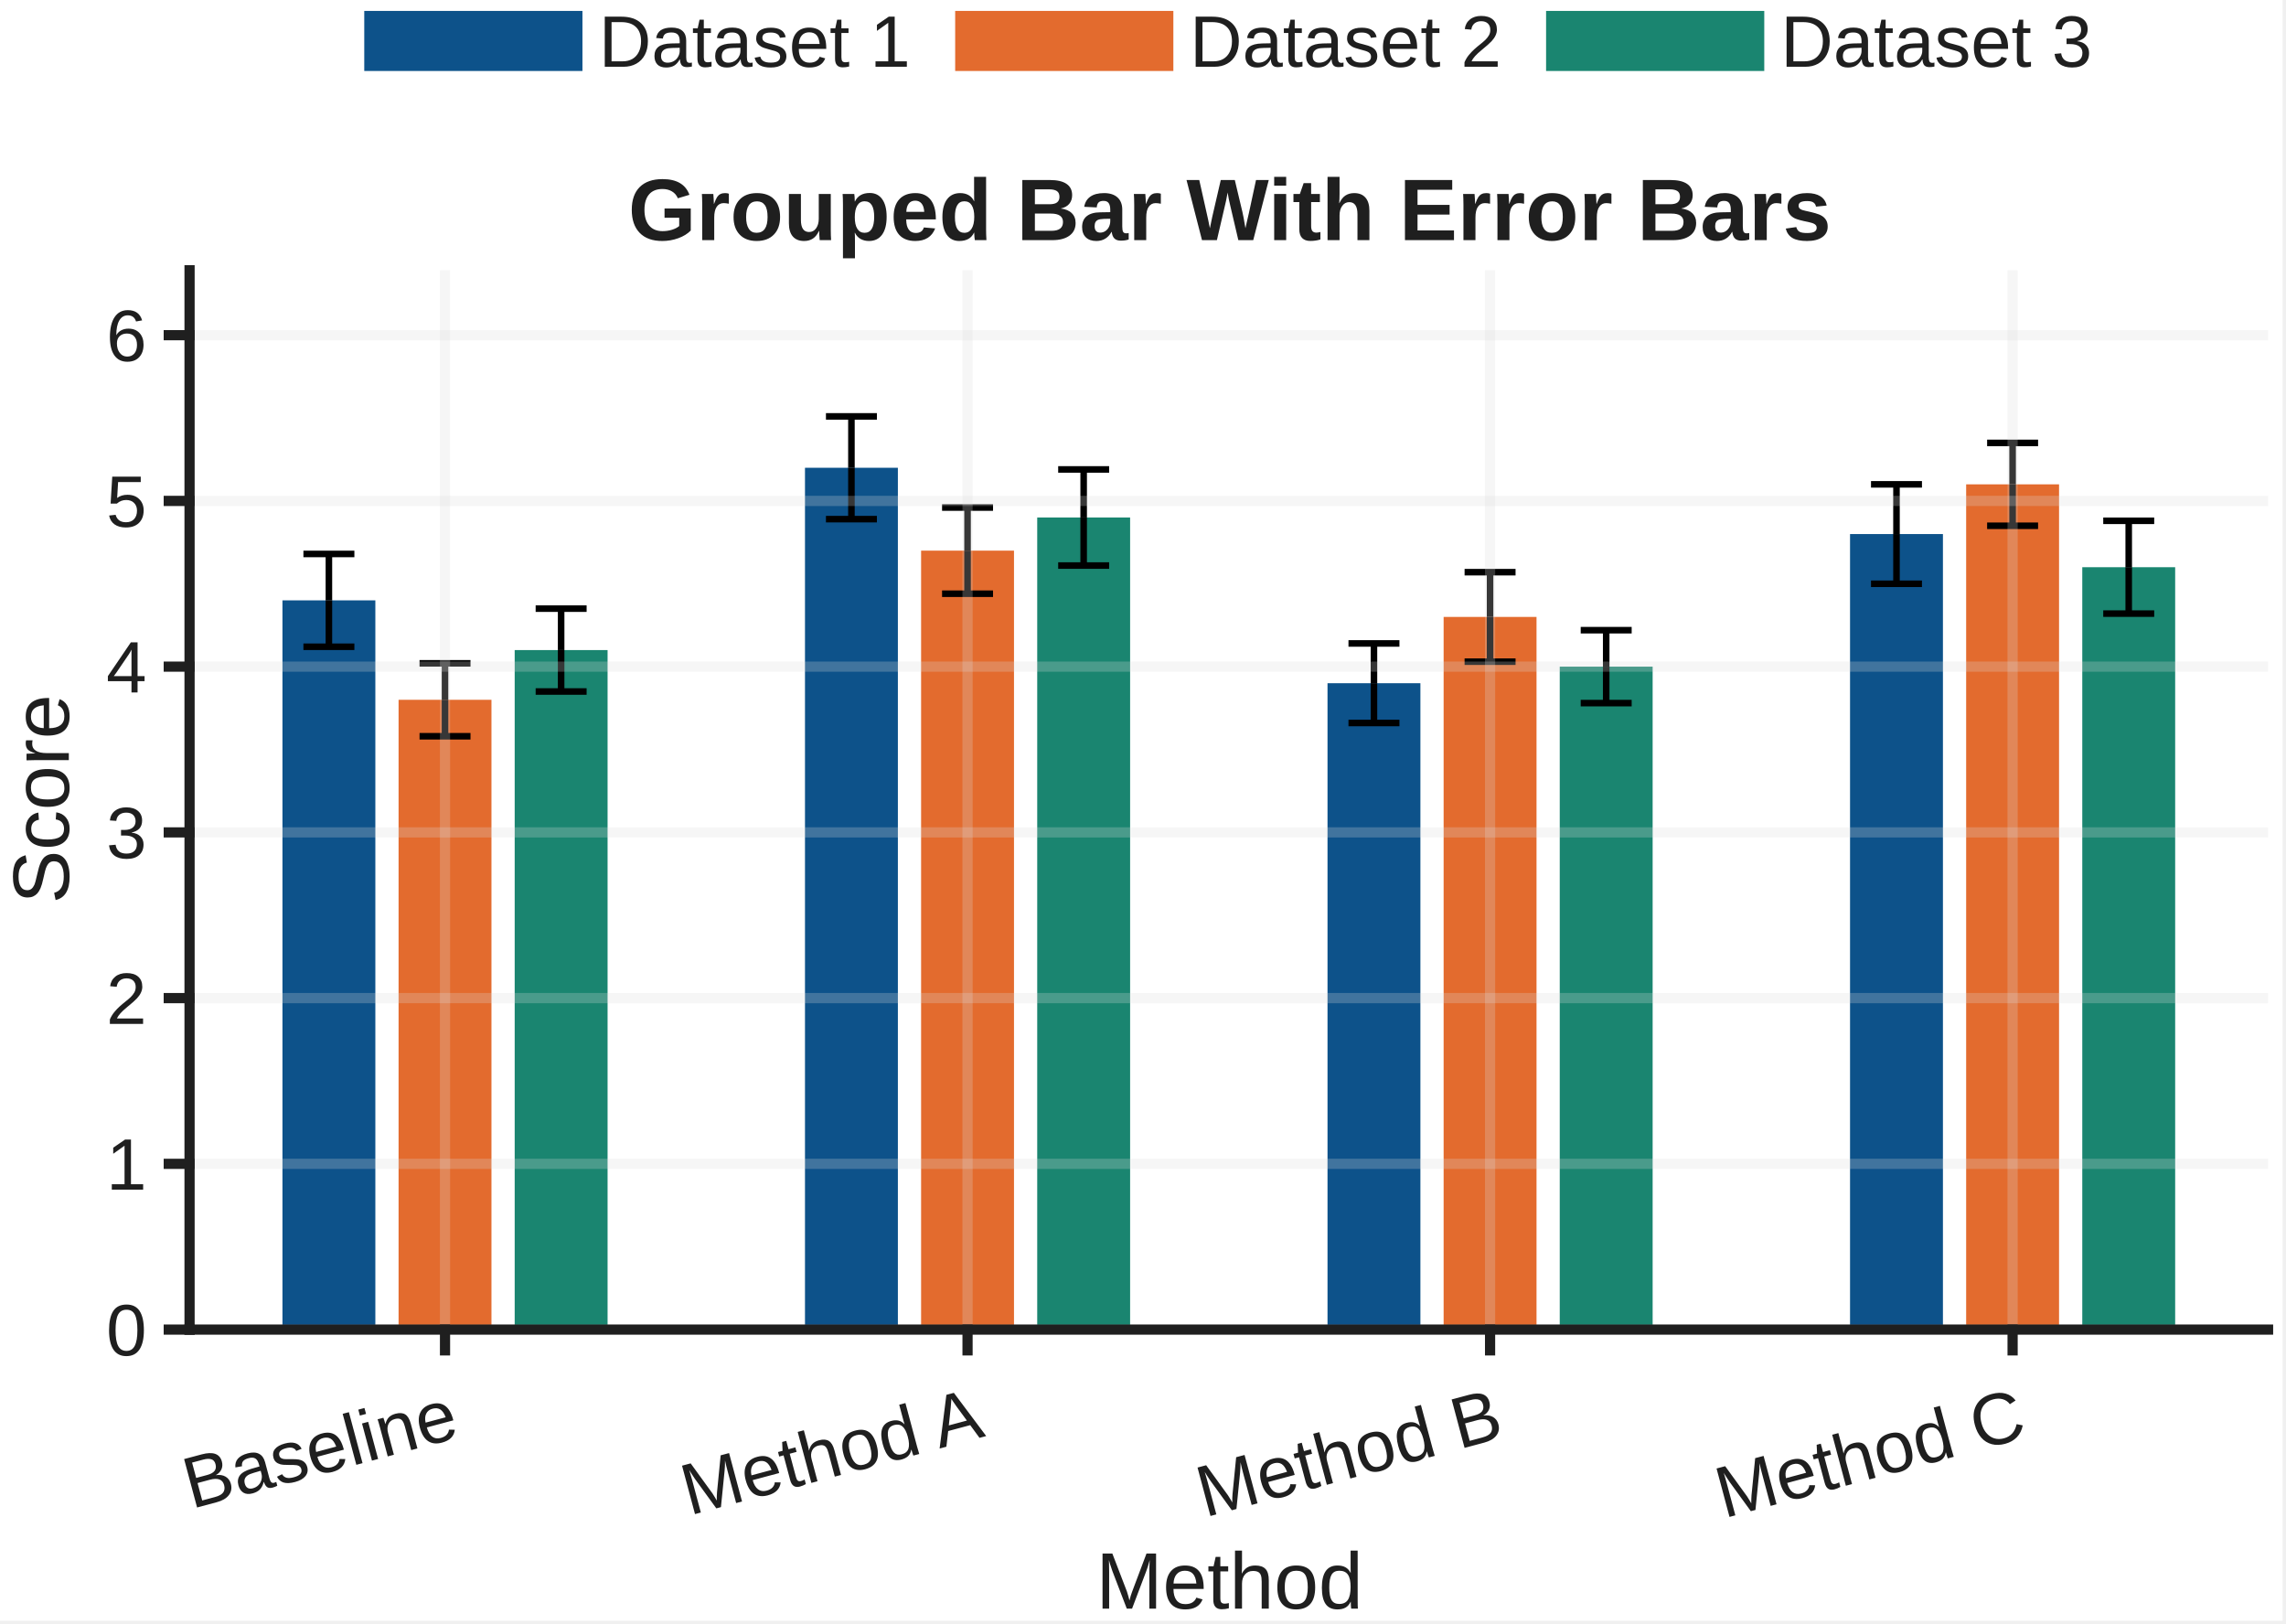
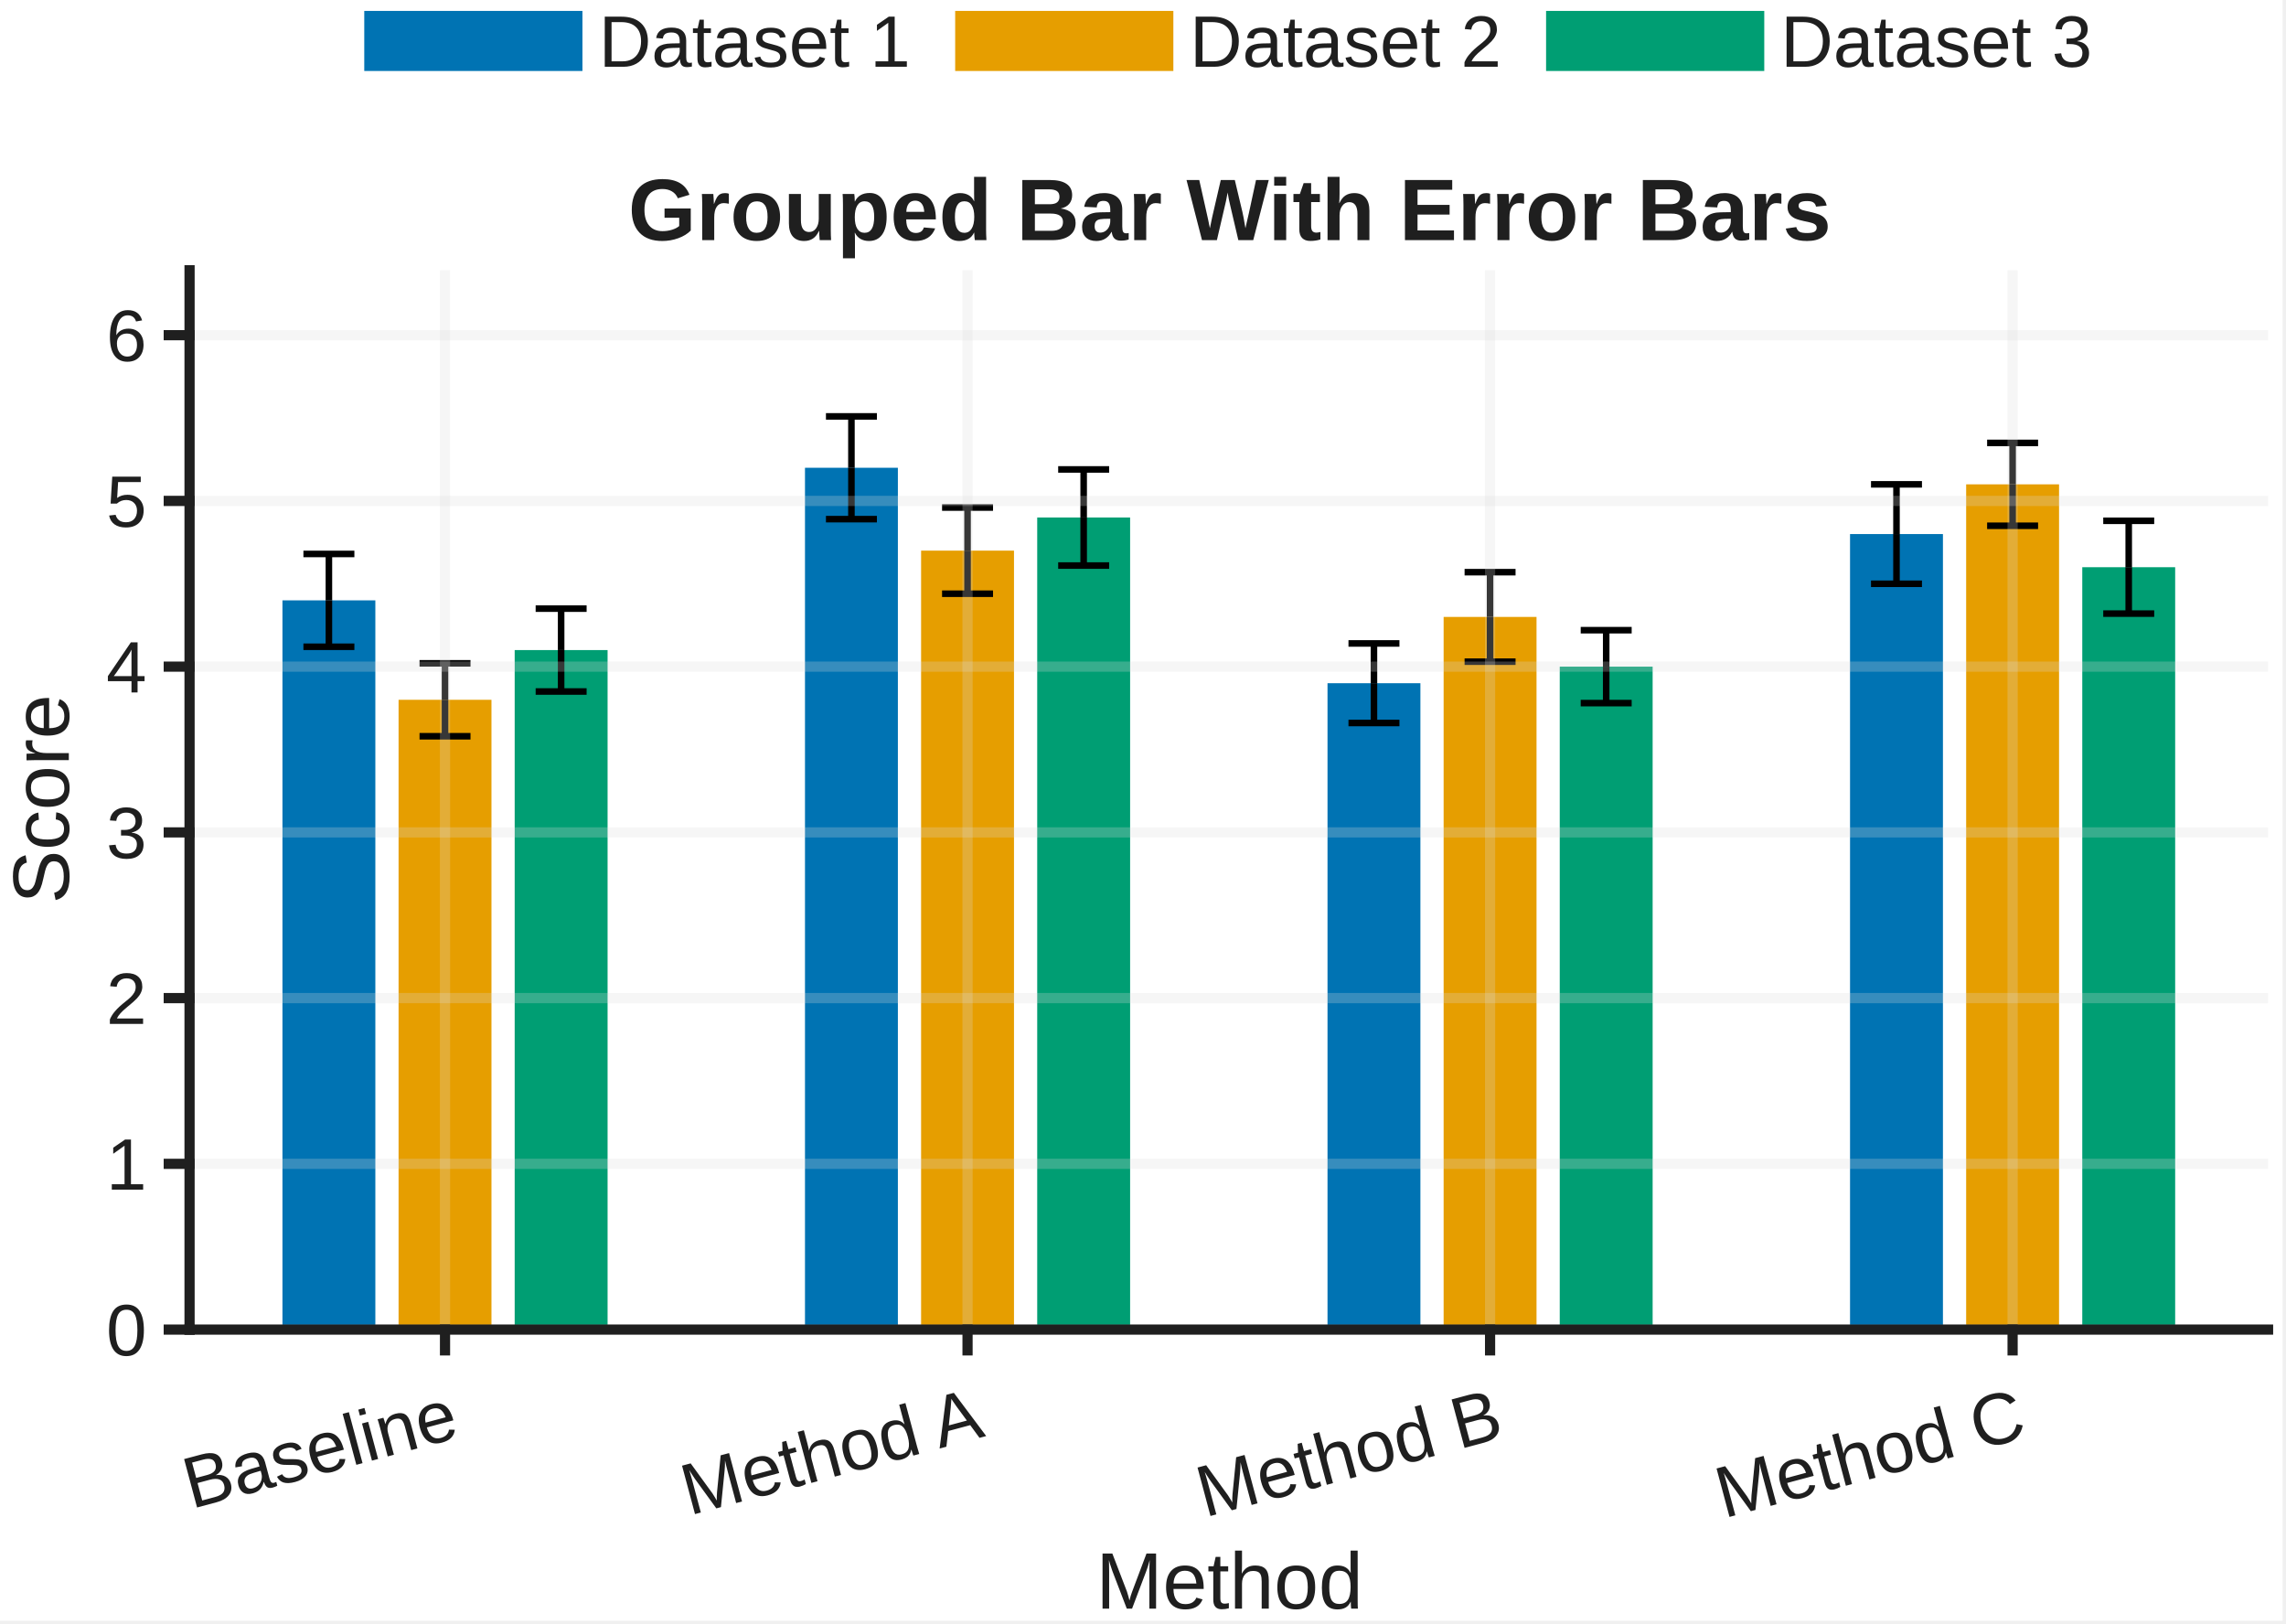
<svg xmlns="http://www.w3.org/2000/svg" width="110.772mm" height="78.669mm" viewBox="0 0 314 223" version="1.2" baseProfile="tiny">
  <defs>
</defs>
  <g fill="none" stroke="black" stroke-width="1" fill-rule="evenodd" stroke-linecap="square" stroke-linejoin="bevel">
    <g fill="#ffffff" fill-opacity="1" stroke="none" transform="matrix(0.5,0,0,0.5,-21.9632,-17.875)" font-family=".AppleSystemUIFont" font-size="13" font-weight="400" font-style="normal">
      <path vector-effect="none" fill-rule="evenodd" d="M42,34 L671,34 L671,481 L42,481 L42,34" />
    </g>
    <g fill="#ffffff" fill-opacity="1" stroke="none" transform="matrix(5e-05,0,0,5e-05,-21.9632,-17.875)" font-family=".AppleSystemUIFont" font-size="13" font-weight="400" font-style="normal">
      <path vector-effect="none" fill-rule="evenodd" d="M960000,1.1e+06 L960000,4.01e+06 L6.67e+06,4.01e+06 L6.67e+06,1.1e+06 L960000,1.1e+06" />
    </g>
    <g fill="#1f1f1f" fill-opacity="1" stroke="#1f1f1f" stroke-opacity="1" stroke-width="1" stroke-linecap="square" stroke-linejoin="bevel" transform="matrix(0.5,0,0,0.5,86.2868,33.125)" font-family="Arial" font-size="24" font-weight="700" font-style="normal">
      <text fill="#1f1f1f" fill-opacity="1" stroke="none" xml:space="preserve" x="0" y="-0.281" font-family="Arial" font-size="24" font-weight="700" font-style="normal">Grouped Bar With Error Bars</text>
    </g>
    <g fill="#1f1f1f" fill-opacity="1" stroke="#1f1f1f" stroke-opacity="1" stroke-width="1" stroke-linecap="butt" stroke-linejoin="round" transform="matrix(0.5,0,0,0.5,-21.9632,-17.875)" font-family="Arial" font-size="24" font-weight="700" font-style="normal">
      <polyline fill="none" vector-effect="none" points="96,401 667,401 " />
    </g>
-     <g fill="#0d528a" fill-opacity="1" stroke="none" transform="matrix(5e-05,0,0,5e-05,-21.9632,-17.875)" font-family="Arial" font-size="24" font-weight="700" font-style="normal">
+     <g fill="#0073b3" fill-opacity="1" stroke="none" transform="matrix(5e-05,0,0,5e-05,-21.9632,-17.875)" font-family="Arial" font-size="24" font-weight="700" font-style="normal">
      <path vector-effect="none" fill-rule="evenodd" d="M1.2152e+06,2.00675e+06 L1.2152e+06,4.01e+06 L1.47039e+06,4.01e+06 L1.47039e+06,2.00675e+06 L1.2152e+06,2.00675e+06" />
    </g>
-     <g fill="#0d528a" fill-opacity="1" stroke="none" transform="matrix(5e-05,0,0,5e-05,-21.9632,-17.875)" font-family="Arial" font-size="24" font-weight="700" font-style="normal">
+     <g fill="#0073b3" fill-opacity="1" stroke="none" transform="matrix(5e-05,0,0,5e-05,-21.9632,-17.875)" font-family="Arial" font-size="24" font-weight="700" font-style="normal">
      <path vector-effect="none" fill-rule="evenodd" d="M2.65067e+06,1.64252e+06 L2.65067e+06,4.01e+06 L2.90587e+06,4.01e+06 L2.90587e+06,1.64252e+06 L2.65067e+06,1.64252e+06" />
    </g>
-     <g fill="#0d528a" fill-opacity="1" stroke="none" transform="matrix(5e-05,0,0,5e-05,-21.9632,-17.875)" font-family="Arial" font-size="24" font-weight="700" font-style="normal">
+     <g fill="#0073b3" fill-opacity="1" stroke="none" transform="matrix(5e-05,0,0,5e-05,-21.9632,-17.875)" font-family="Arial" font-size="24" font-weight="700" font-style="normal">
      <path vector-effect="none" fill-rule="evenodd" d="M4.08615e+06,2.23439e+06 L4.08615e+06,4.01e+06 L4.34134e+06,4.01e+06 L4.34134e+06,2.23439e+06 L4.08615e+06,2.23439e+06" />
    </g>
-     <g fill="#0d528a" fill-opacity="1" stroke="none" transform="matrix(5e-05,0,0,5e-05,-21.9632,-17.875)" font-family="Arial" font-size="24" font-weight="700" font-style="normal">
+     <g fill="#0073b3" fill-opacity="1" stroke="none" transform="matrix(5e-05,0,0,5e-05,-21.9632,-17.875)" font-family="Arial" font-size="24" font-weight="700" font-style="normal">
      <path vector-effect="none" fill-rule="evenodd" d="M5.52162e+06,1.82463e+06 L5.52162e+06,4.01e+06 L5.77682e+06,4.01e+06 L5.77682e+06,1.82463e+06 L5.52162e+06,1.82463e+06" />
    </g>
-     <g fill="#e36b2e" fill-opacity="1" stroke="none" transform="matrix(5e-05,0,0,5e-05,-21.9632,-17.875)" font-family="Arial" font-size="24" font-weight="700" font-style="normal">
+     <g fill="#e69e00" fill-opacity="1" stroke="none" transform="matrix(5e-05,0,0,5e-05,-21.9632,-17.875)" font-family="Arial" font-size="24" font-weight="700" font-style="normal">
      <path vector-effect="none" fill-rule="evenodd" d="M1.53419e+06,2.27992e+06 L1.53419e+06,4.01e+06 L1.78939e+06,4.01e+06 L1.78939e+06,2.27992e+06 L1.53419e+06,2.27992e+06" />
    </g>
-     <g fill="#e36b2e" fill-opacity="1" stroke="none" transform="matrix(5e-05,0,0,5e-05,-21.9632,-17.875)" font-family="Arial" font-size="24" font-weight="700" font-style="normal">
+     <g fill="#e69e00" fill-opacity="1" stroke="none" transform="matrix(5e-05,0,0,5e-05,-21.9632,-17.875)" font-family="Arial" font-size="24" font-weight="700" font-style="normal">
      <path vector-effect="none" fill-rule="evenodd" d="M2.96967e+06,1.87016e+06 L2.96967e+06,4.01e+06 L3.22486e+06,4.01e+06 L3.22486e+06,1.87016e+06 L2.96967e+06,1.87016e+06" />
    </g>
-     <g fill="#e36b2e" fill-opacity="1" stroke="none" transform="matrix(5e-05,0,0,5e-05,-21.9632,-17.875)" font-family="Arial" font-size="24" font-weight="700" font-style="normal">
+     <g fill="#e69e00" fill-opacity="1" stroke="none" transform="matrix(5e-05,0,0,5e-05,-21.9632,-17.875)" font-family="Arial" font-size="24" font-weight="700" font-style="normal">
      <path vector-effect="none" fill-rule="evenodd" d="M4.40514e+06,2.05227e+06 L4.40514e+06,4.01e+06 L4.66034e+06,4.01e+06 L4.66034e+06,2.05227e+06 L4.40514e+06,2.05227e+06" />
    </g>
-     <g fill="#e36b2e" fill-opacity="1" stroke="none" transform="matrix(5e-05,0,0,5e-05,-21.9632,-17.875)" font-family="Arial" font-size="24" font-weight="700" font-style="normal">
+     <g fill="#e69e00" fill-opacity="1" stroke="none" transform="matrix(5e-05,0,0,5e-05,-21.9632,-17.875)" font-family="Arial" font-size="24" font-weight="700" font-style="normal">
      <path vector-effect="none" fill-rule="evenodd" d="M5.84061e+06,1.68805e+06 L5.84061e+06,4.01e+06 L6.09581e+06,4.01e+06 L6.09581e+06,1.68805e+06 L5.84061e+06,1.68805e+06" />
    </g>
-     <g fill="#1a8570" fill-opacity="1" stroke="none" transform="matrix(5e-05,0,0,5e-05,-21.9632,-17.875)" font-family="Arial" font-size="24" font-weight="700" font-style="normal">
+     <g fill="#009e73" fill-opacity="1" stroke="none" transform="matrix(5e-05,0,0,5e-05,-21.9632,-17.875)" font-family="Arial" font-size="24" font-weight="700" font-style="normal">
      <path vector-effect="none" fill-rule="evenodd" d="M1.85318e+06,2.14333e+06 L1.85318e+06,4.01e+06 L2.10838e+06,4.01e+06 L2.10838e+06,2.14333e+06 L1.85318e+06,2.14333e+06" />
    </g>
-     <g fill="#1a8570" fill-opacity="1" stroke="none" transform="matrix(5e-05,0,0,5e-05,-21.9632,-17.875)" font-family="Arial" font-size="24" font-weight="700" font-style="normal">
+     <g fill="#009e73" fill-opacity="1" stroke="none" transform="matrix(5e-05,0,0,5e-05,-21.9632,-17.875)" font-family="Arial" font-size="24" font-weight="700" font-style="normal">
      <path vector-effect="none" fill-rule="evenodd" d="M3.28866e+06,1.7791e+06 L3.28866e+06,4.01e+06 L3.54386e+06,4.01e+06 L3.54386e+06,1.7791e+06 L3.28866e+06,1.7791e+06" />
    </g>
-     <g fill="#1a8570" fill-opacity="1" stroke="none" transform="matrix(5e-05,0,0,5e-05,-21.9632,-17.875)" font-family="Arial" font-size="24" font-weight="700" font-style="normal">
+     <g fill="#009e73" fill-opacity="1" stroke="none" transform="matrix(5e-05,0,0,5e-05,-21.9632,-17.875)" font-family="Arial" font-size="24" font-weight="700" font-style="normal">
      <path vector-effect="none" fill-rule="evenodd" d="M4.72413e+06,2.18886e+06 L4.72413e+06,4.01e+06 L4.97933e+06,4.01e+06 L4.97933e+06,2.18886e+06 L4.72413e+06,2.18886e+06" />
    </g>
-     <g fill="#1a8570" fill-opacity="1" stroke="none" transform="matrix(5e-05,0,0,5e-05,-21.9632,-17.875)" font-family="Arial" font-size="24" font-weight="700" font-style="normal">
+     <g fill="#009e73" fill-opacity="1" stroke="none" transform="matrix(5e-05,0,0,5e-05,-21.9632,-17.875)" font-family="Arial" font-size="24" font-weight="700" font-style="normal">
      <path vector-effect="none" fill-rule="evenodd" d="M6.15961e+06,1.91569e+06 L6.15961e+06,4.01e+06 L6.4148e+06,4.01e+06 L6.4148e+06,1.91569e+06 L6.15961e+06,1.91569e+06" />
    </g>
    <g fill="#000000" fill-opacity="1" stroke="#000000" stroke-opacity="1" stroke-width="1.8" stroke-linecap="butt" stroke-linejoin="round" transform="matrix(0.5,0,0,0.5,-21.9632,-17.875)" font-family="Arial" font-size="24" font-weight="700" font-style="normal">
      <polyline fill="none" vector-effect="none" points="134.279,200.675 134.279,213.423 " />
      <polyline fill="none" vector-effect="none" points="277.827,164.252 277.827,178.366 " />
      <polyline fill="none" vector-effect="none" points="421.374,223.439 421.374,234.366 " />
      <polyline fill="none" vector-effect="none" points="564.922,182.463 564.922,196.122 " />
      <polyline fill="none" vector-effect="none" points="134.279,200.675 134.279,187.927 " />
      <polyline fill="none" vector-effect="none" points="277.827,164.252 277.827,150.138 " />
      <polyline fill="none" vector-effect="none" points="421.374,223.439 421.374,212.512 " />
      <polyline fill="none" vector-effect="none" points="564.922,182.463 564.922,168.805 " />
    </g>
    <g fill="#000000" fill-opacity="1" stroke="#000000" stroke-opacity="1" stroke-width="1.8" stroke-linecap="butt" stroke-linejoin="miter" stroke-miterlimit="2" transform="matrix(0.5,0,0,0.5,-21.9632,-17.875)" font-family="Arial" font-size="24" font-weight="700" font-style="normal">
      <polyline fill="none" vector-effect="none" points="127.279,213.423 141.279,213.423 " />
      <polyline fill="none" vector-effect="none" points="270.827,178.366 284.827,178.366 " />
      <polyline fill="none" vector-effect="none" points="414.374,234.366 428.374,234.366 " />
      <polyline fill="none" vector-effect="none" points="557.922,196.122 571.922,196.122 " />
      <polyline fill="none" vector-effect="none" points="127.279,187.927 141.279,187.927 " />
      <polyline fill="none" vector-effect="none" points="270.827,150.138 284.827,150.138 " />
      <polyline fill="none" vector-effect="none" points="414.374,212.512 428.374,212.512 " />
      <polyline fill="none" vector-effect="none" points="557.922,168.805 571.922,168.805 " />
    </g>
    <g fill="#000000" fill-opacity="1" stroke="#000000" stroke-opacity="1" stroke-width="1.8" stroke-linecap="butt" stroke-linejoin="round" transform="matrix(0.5,0,0,0.5,-21.9632,-17.875)" font-family="Arial" font-size="24" font-weight="700" font-style="normal">
      <polyline fill="none" vector-effect="none" points="166.179,227.992 166.179,238.008 " />
      <polyline fill="none" vector-effect="none" points="309.726,187.016 309.726,198.853 " />
      <polyline fill="none" vector-effect="none" points="453.274,205.227 453.274,217.52 " />
      <polyline fill="none" vector-effect="none" points="596.821,168.805 596.821,180.187 " />
      <polyline fill="none" vector-effect="none" points="166.179,227.992 166.179,217.975 " />
      <polyline fill="none" vector-effect="none" points="309.726,187.016 309.726,175.179 " />
      <polyline fill="none" vector-effect="none" points="453.274,205.227 453.274,192.935 " />
      <polyline fill="none" vector-effect="none" points="596.821,168.805 596.821,157.423 " />
    </g>
    <g fill="#000000" fill-opacity="1" stroke="#000000" stroke-opacity="1" stroke-width="1.8" stroke-linecap="butt" stroke-linejoin="miter" stroke-miterlimit="2" transform="matrix(0.5,0,0,0.5,-21.9632,-17.875)" font-family="Arial" font-size="24" font-weight="700" font-style="normal">
      <polyline fill="none" vector-effect="none" points="159.179,238.008 173.179,238.008 " />
      <polyline fill="none" vector-effect="none" points="302.726,198.853 316.726,198.853 " />
      <polyline fill="none" vector-effect="none" points="446.274,217.52 460.274,217.52 " />
      <polyline fill="none" vector-effect="none" points="589.821,180.187 603.821,180.187 " />
      <polyline fill="none" vector-effect="none" points="159.179,217.975 173.179,217.975 " />
      <polyline fill="none" vector-effect="none" points="302.726,175.179 316.726,175.179 " />
      <polyline fill="none" vector-effect="none" points="446.274,192.935 460.274,192.935 " />
      <polyline fill="none" vector-effect="none" points="589.821,157.423 603.821,157.423 " />
    </g>
    <g fill="#000000" fill-opacity="1" stroke="#000000" stroke-opacity="1" stroke-width="1.8" stroke-linecap="butt" stroke-linejoin="round" transform="matrix(0.5,0,0,0.5,-21.9632,-17.875)" font-family="Arial" font-size="24" font-weight="700" font-style="normal">
      <polyline fill="none" vector-effect="none" points="198.078,214.333 198.078,225.715 " />
      <polyline fill="none" vector-effect="none" points="341.626,177.91 341.626,191.114 " />
      <polyline fill="none" vector-effect="none" points="485.173,218.886 485.173,228.902 " />
      <polyline fill="none" vector-effect="none" points="628.721,191.569 628.721,204.317 " />
      <polyline fill="none" vector-effect="none" points="198.078,214.333 198.078,202.951 " />
      <polyline fill="none" vector-effect="none" points="341.626,177.91 341.626,164.707 " />
      <polyline fill="none" vector-effect="none" points="485.173,218.886 485.173,208.87 " />
      <polyline fill="none" vector-effect="none" points="628.721,191.569 628.721,178.821 " />
    </g>
    <g fill="#000000" fill-opacity="1" stroke="#000000" stroke-opacity="1" stroke-width="1.8" stroke-linecap="butt" stroke-linejoin="miter" stroke-miterlimit="2" transform="matrix(0.5,0,0,0.5,-21.9632,-17.875)" font-family="Arial" font-size="24" font-weight="700" font-style="normal">
      <polyline fill="none" vector-effect="none" points="191.078,225.715 205.078,225.715 " />
      <polyline fill="none" vector-effect="none" points="334.626,191.114 348.626,191.114 " />
      <polyline fill="none" vector-effect="none" points="478.173,228.902 492.173,228.902 " />
      <polyline fill="none" vector-effect="none" points="621.721,204.317 635.721,204.317 " />
      <polyline fill="none" vector-effect="none" points="191.078,202.951 205.078,202.951 " />
      <polyline fill="none" vector-effect="none" points="334.626,164.707 348.626,164.707 " />
      <polyline fill="none" vector-effect="none" points="478.173,208.87 492.173,208.87 " />
      <polyline fill="none" vector-effect="none" points="621.721,178.821 635.721,178.821 " />
    </g>
    <g fill="#dbdbdb" fill-opacity="0.251" stroke="#dbdbdb" stroke-opacity="0.251" stroke-width="2.8" stroke-linecap="butt" stroke-linejoin="round" transform="matrix(0.5,0,0,0.5,-21.9632,-17.875)" font-family="Arial" font-size="24" font-weight="700" font-style="normal">
      <polyline fill="none" vector-effect="none" points="166.179,110 166.179,401 " />
      <polyline fill="none" vector-effect="none" points="309.726,110 309.726,401 " />
      <polyline fill="none" vector-effect="none" points="453.274,110 453.274,401 " />
      <polyline fill="none" vector-effect="none" points="596.821,110 596.821,401 " />
      <polyline fill="none" vector-effect="none" points="96,401 667,401 " />
      <polyline fill="none" vector-effect="none" points="96,355.471 667,355.471 " />
      <polyline fill="none" vector-effect="none" points="96,309.943 667,309.943 " />
      <polyline fill="none" vector-effect="none" points="96,264.414 667,264.414 " />
      <polyline fill="none" vector-effect="none" points="96,218.886 667,218.886 " />
      <polyline fill="none" vector-effect="none" points="96,173.357 667,173.357 " />
      <polyline fill="none" vector-effect="none" points="96,127.829 667,127.829 " />
    </g>
    <g fill="#1f1f1f" fill-opacity="1" stroke="#1f1f1f" stroke-opacity="1" stroke-width="1" stroke-linecap="square" stroke-linejoin="bevel" transform="matrix(0.5,0,0,0.5,150.537,221)" font-family="Arial" font-size="22" font-weight="400" font-style="normal">
      <text fill="#1f1f1f" fill-opacity="1" stroke="none" xml:space="preserve" x="0" y="-0.094" font-family="Arial" font-size="22" font-weight="400" font-style="normal">Method</text>
    </g>
    <g fill="#1f1f1f" fill-opacity="1" stroke="#1f1f1f" stroke-opacity="1" stroke-width="2.8" stroke-linecap="square" stroke-linejoin="round" transform="matrix(0.5,0,0,0.5,-21.9632,-17.875)" font-family="Arial" font-size="22" font-weight="400" font-style="normal">
      <polyline fill="none" vector-effect="none" points="96,401 667,401 " />
      <polyline fill="none" vector-effect="none" points="166.179,406.71 166.179,401 " />
      <polyline fill="none" vector-effect="none" points="309.726,406.71 309.726,401 " />
      <polyline fill="none" vector-effect="none" points="453.274,406.71 453.274,401 " />
      <polyline fill="none" vector-effect="none" points="596.821,406.71 596.821,401 " />
    </g>
    <g fill="#1f1f1f" fill-opacity="1" stroke="#1f1f1f" stroke-opacity="1" stroke-width="1" stroke-linecap="square" stroke-linejoin="bevel" transform="matrix(0.482963,-0.12941,0.12941,0.482963,26.2674,207.229)" font-family="Arial" font-size="20" font-weight="400" font-style="normal">
      <text fill="#1f1f1f" fill-opacity="1" stroke="none" xml:space="preserve" x="0" y="0.094" font-family="Arial" font-size="20" font-weight="400" font-style="normal">Baseline</text>
    </g>
    <g fill="#1f1f1f" fill-opacity="1" stroke="#1f1f1f" stroke-opacity="1" stroke-width="1" stroke-linecap="square" stroke-linejoin="bevel" transform="matrix(0.482963,-0.12941,0.12941,0.482963,94.6604,208.135)" font-family="Arial" font-size="20" font-weight="400" font-style="normal">
      <text fill="#1f1f1f" fill-opacity="1" stroke="none" xml:space="preserve" x="0" y="0.094" font-family="Arial" font-size="20" font-weight="400" font-style="normal">Method A</text>
    </g>
    <g fill="#1f1f1f" fill-opacity="1" stroke="#1f1f1f" stroke-opacity="1" stroke-width="1" stroke-linecap="square" stroke-linejoin="bevel" transform="matrix(0.482963,-0.12941,0.12941,0.482963,165.468,208.393)" font-family="Arial" font-size="20" font-weight="400" font-style="normal">
      <text fill="#1f1f1f" fill-opacity="1" stroke="none" xml:space="preserve" x="0" y="0.094" font-family="Arial" font-size="20" font-weight="400" font-style="normal">Method B</text>
    </g>
    <g fill="#1f1f1f" fill-opacity="1" stroke="#1f1f1f" stroke-opacity="1" stroke-width="1" stroke-linecap="square" stroke-linejoin="bevel" transform="matrix(0.482963,-0.12941,0.12941,0.482963,236.759,208.523)" font-family="Arial" font-size="20" font-weight="400" font-style="normal">
      <text fill="#1f1f1f" fill-opacity="1" stroke="none" xml:space="preserve" x="0" y="0.094" font-family="Arial" font-size="20" font-weight="400" font-style="normal">Method C</text>
    </g>
    <g fill="#1f1f1f" fill-opacity="1" stroke="#1f1f1f" stroke-opacity="1" stroke-width="1" stroke-linecap="square" stroke-linejoin="bevel" transform="matrix(0,-0.5,0.5,0,9.5,124.125)" font-family="Arial" font-size="22" font-weight="400" font-style="normal">
      <text fill="#1f1f1f" fill-opacity="1" stroke="none" xml:space="preserve" x="0" y="-0.094" font-family="Arial" font-size="22" font-weight="400" font-style="normal">Score</text>
    </g>
    <g fill="#1f1f1f" fill-opacity="1" stroke="#1f1f1f" stroke-opacity="1" stroke-width="2.8" stroke-linecap="square" stroke-linejoin="round" transform="matrix(0.5,0,0,0.5,-21.9632,-17.875)" font-family="Arial" font-size="22" font-weight="400" font-style="normal">
      <polyline fill="none" vector-effect="none" points="96,401 96,110 " />
      <polyline fill="none" vector-effect="none" points="90.29,401 96,401 " />
      <polyline fill="none" vector-effect="none" points="90.29,355.471 96,355.471 " />
      <polyline fill="none" vector-effect="none" points="90.29,309.943 96,309.943 " />
      <polyline fill="none" vector-effect="none" points="90.29,264.414 96,264.414 " />
      <polyline fill="none" vector-effect="none" points="90.29,218.886 96,218.886 " />
      <polyline fill="none" vector-effect="none" points="90.29,173.357 96,173.357 " />
      <polyline fill="none" vector-effect="none" points="90.29,127.829 96,127.829 " />
    </g>
    <g fill="#1f1f1f" fill-opacity="1" stroke="#1f1f1f" stroke-opacity="1" stroke-width="1" stroke-linecap="square" stroke-linejoin="bevel" transform="matrix(0.5,0,0,0.5,14.5909,186.125)" font-family="Arial" font-size="20" font-weight="400" font-style="normal">
      <text fill="#1f1f1f" fill-opacity="1" stroke="none" xml:space="preserve" x="0" y="0.094" font-family="Arial" font-size="20" font-weight="400" font-style="normal">0</text>
    </g>
    <g fill="#1f1f1f" fill-opacity="1" stroke="#1f1f1f" stroke-opacity="1" stroke-width="1" stroke-linecap="square" stroke-linejoin="bevel" transform="matrix(0.5,0,0,0.5,14.5909,163.361)" font-family="Arial" font-size="20" font-weight="400" font-style="normal">
      <text fill="#1f1f1f" fill-opacity="1" stroke="none" xml:space="preserve" x="0" y="0.094" font-family="Arial" font-size="20" font-weight="400" font-style="normal">1</text>
    </g>
    <g fill="#1f1f1f" fill-opacity="1" stroke="#1f1f1f" stroke-opacity="1" stroke-width="1" stroke-linecap="square" stroke-linejoin="bevel" transform="matrix(0.5,0,0,0.5,14.5909,140.596)" font-family="Arial" font-size="20" font-weight="400" font-style="normal">
      <text fill="#1f1f1f" fill-opacity="1" stroke="none" xml:space="preserve" x="0" y="0.094" font-family="Arial" font-size="20" font-weight="400" font-style="normal">2</text>
    </g>
    <g fill="#1f1f1f" fill-opacity="1" stroke="#1f1f1f" stroke-opacity="1" stroke-width="1" stroke-linecap="square" stroke-linejoin="bevel" transform="matrix(0.5,0,0,0.5,14.5909,117.832)" font-family="Arial" font-size="20" font-weight="400" font-style="normal">
      <text fill="#1f1f1f" fill-opacity="1" stroke="none" xml:space="preserve" x="0" y="0.094" font-family="Arial" font-size="20" font-weight="400" font-style="normal">3</text>
    </g>
    <g fill="#1f1f1f" fill-opacity="1" stroke="#1f1f1f" stroke-opacity="1" stroke-width="1" stroke-linecap="square" stroke-linejoin="bevel" transform="matrix(0.5,0,0,0.5,14.5909,95.068)" font-family="Arial" font-size="20" font-weight="400" font-style="normal">
      <text fill="#1f1f1f" fill-opacity="1" stroke="none" xml:space="preserve" x="0" y="0.094" font-family="Arial" font-size="20" font-weight="400" font-style="normal">4</text>
    </g>
    <g fill="#1f1f1f" fill-opacity="1" stroke="#1f1f1f" stroke-opacity="1" stroke-width="1" stroke-linecap="square" stroke-linejoin="bevel" transform="matrix(0.5,0,0,0.5,14.5909,72.3037)" font-family="Arial" font-size="20" font-weight="400" font-style="normal">
      <text fill="#1f1f1f" fill-opacity="1" stroke="none" xml:space="preserve" x="0" y="0.094" font-family="Arial" font-size="20" font-weight="400" font-style="normal">5</text>
    </g>
    <g fill="#1f1f1f" fill-opacity="1" stroke="#1f1f1f" stroke-opacity="1" stroke-width="1" stroke-linecap="square" stroke-linejoin="bevel" transform="matrix(0.5,0,0,0.5,14.5909,49.5395)" font-family="Arial" font-size="20" font-weight="400" font-style="normal">
      <text fill="#1f1f1f" fill-opacity="1" stroke="none" xml:space="preserve" x="0" y="0.094" font-family="Arial" font-size="20" font-weight="400" font-style="normal">6</text>
    </g>
-     <g fill="#0d528a" fill-opacity="1" stroke="none" transform="matrix(5e-05,0,0,5e-05,-21.9632,-17.875)" font-family="Arial" font-size="20" font-weight="400" font-style="normal">
+     <g fill="#0073b3" fill-opacity="1" stroke="none" transform="matrix(5e-05,0,0,5e-05,-21.9632,-17.875)" font-family="Arial" font-size="20" font-weight="400" font-style="normal">
      <path vector-effect="none" fill-rule="evenodd" d="M1.43994e+06,387500 L1.43994e+06,552500 L2.03932e+06,552500 L2.03932e+06,387500 L1.43994e+06,387500" />
    </g>
-     <g fill="#e36b2e" fill-opacity="1" stroke="none" transform="matrix(5e-05,0,0,5e-05,-21.9632,-17.875)" font-family="Arial" font-size="20" font-weight="400" font-style="normal">
+     <g fill="#e69e00" fill-opacity="1" stroke="none" transform="matrix(5e-05,0,0,5e-05,-21.9632,-17.875)" font-family="Arial" font-size="20" font-weight="400" font-style="normal">
      <path vector-effect="none" fill-rule="evenodd" d="M3.06327e+06,387500 L3.06327e+06,552500 L3.66266e+06,552500 L3.66266e+06,387500 L3.06327e+06,387500" />
    </g>
-     <g fill="#1a8570" fill-opacity="1" stroke="none" transform="matrix(5e-05,0,0,5e-05,-21.9632,-17.875)" font-family="Arial" font-size="20" font-weight="400" font-style="normal">
+     <g fill="#009e73" fill-opacity="1" stroke="none" transform="matrix(5e-05,0,0,5e-05,-21.9632,-17.875)" font-family="Arial" font-size="20" font-weight="400" font-style="normal">
      <path vector-effect="none" fill-rule="evenodd" d="M4.68661e+06,387500 L4.68661e+06,552500 L5.28599e+06,552500 L5.28599e+06,387500 L4.68661e+06,387500" />
    </g>
    <g fill="#1f1f1f" fill-opacity="1" stroke="#1f1f1f" stroke-opacity="1" stroke-width="1" stroke-linecap="square" stroke-linejoin="bevel" transform="matrix(0.5,0,0,0.5,82.2507,9.125)" font-family="Arial" font-size="20" font-weight="400" font-style="normal">
      <text fill="#1f1f1f" fill-opacity="1" stroke="none" xml:space="preserve" x="0" y="0.094" font-family="Arial" font-size="20" font-weight="400" font-style="normal">Dataset 1</text>
    </g>
    <g fill="#1f1f1f" fill-opacity="1" stroke="#1f1f1f" stroke-opacity="1" stroke-width="1" stroke-linecap="square" stroke-linejoin="bevel" transform="matrix(0.5,0,0,0.5,163.417,9.125)" font-family="Arial" font-size="20" font-weight="400" font-style="normal">
      <text fill="#1f1f1f" fill-opacity="1" stroke="none" xml:space="preserve" x="0" y="0.094" font-family="Arial" font-size="20" font-weight="400" font-style="normal">Dataset 2</text>
    </g>
    <g fill="#1f1f1f" fill-opacity="1" stroke="#1f1f1f" stroke-opacity="1" stroke-width="1" stroke-linecap="square" stroke-linejoin="bevel" transform="matrix(0.5,0,0,0.5,244.584,9.125)" font-family="Arial" font-size="20" font-weight="400" font-style="normal">
      <text fill="#1f1f1f" fill-opacity="1" stroke="none" xml:space="preserve" x="0" y="0.094" font-family="Arial" font-size="20" font-weight="400" font-style="normal">Dataset 3</text>
    </g>
  </g>
</svg>
